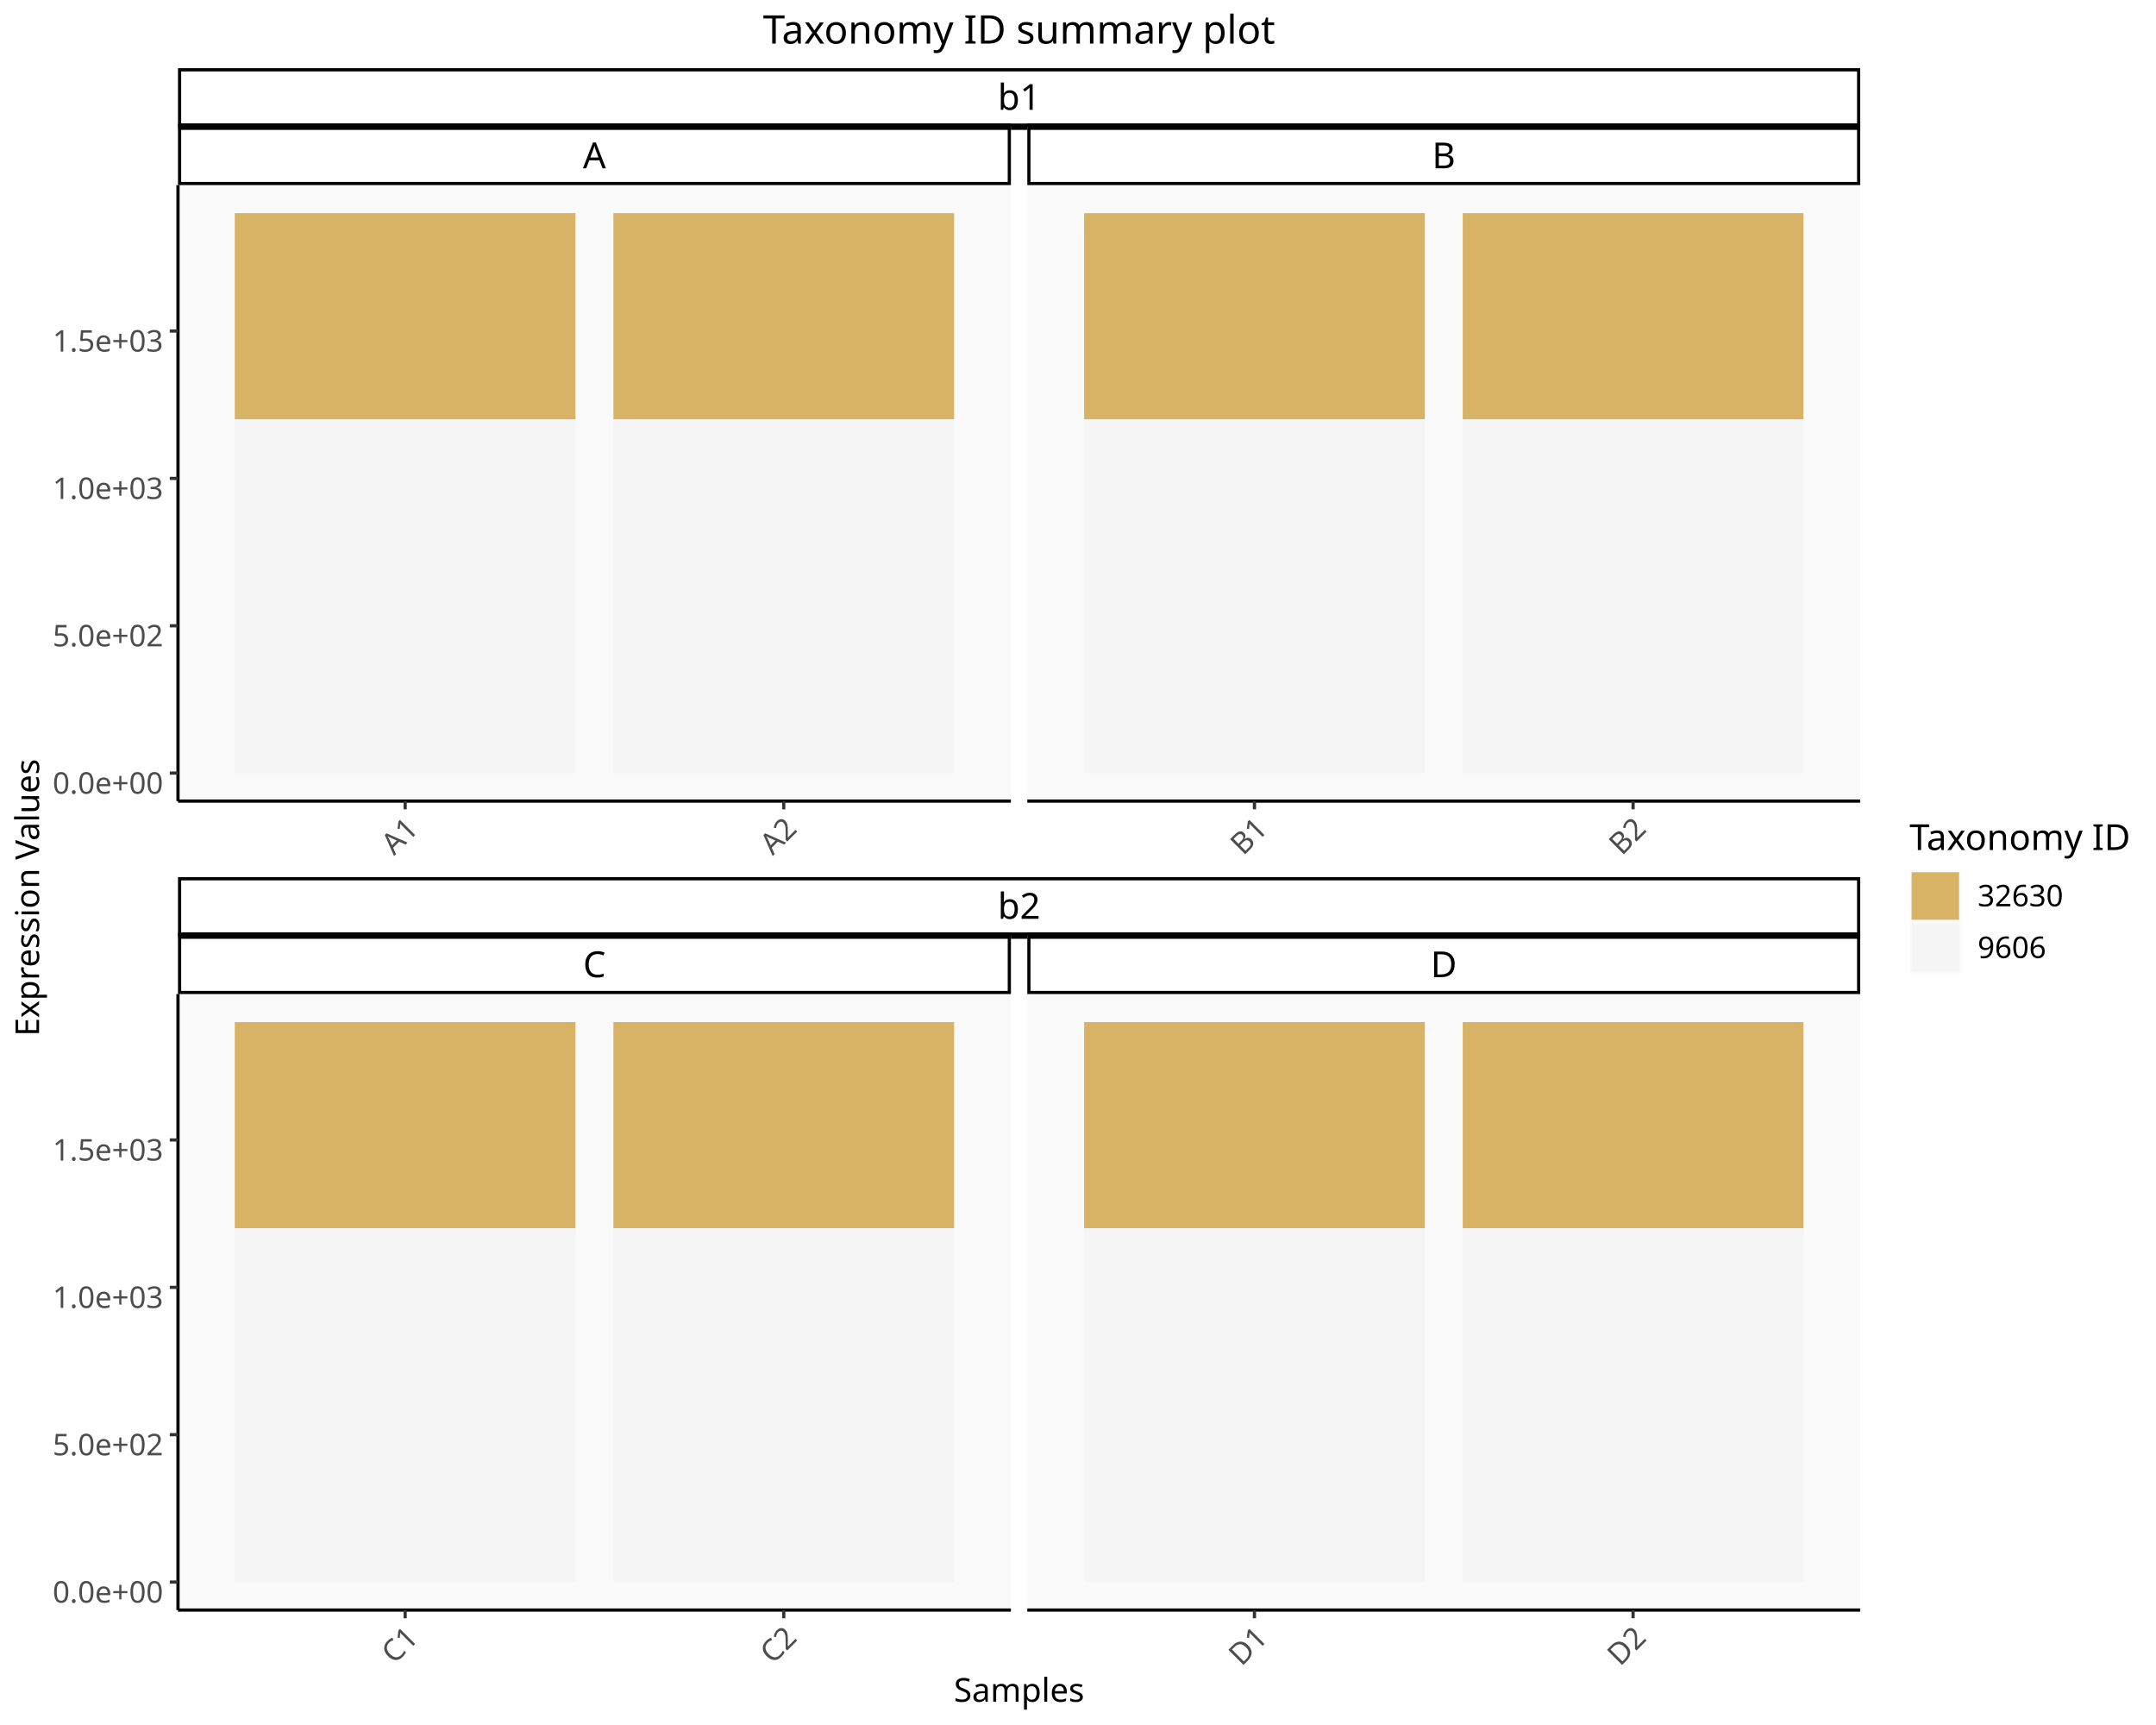
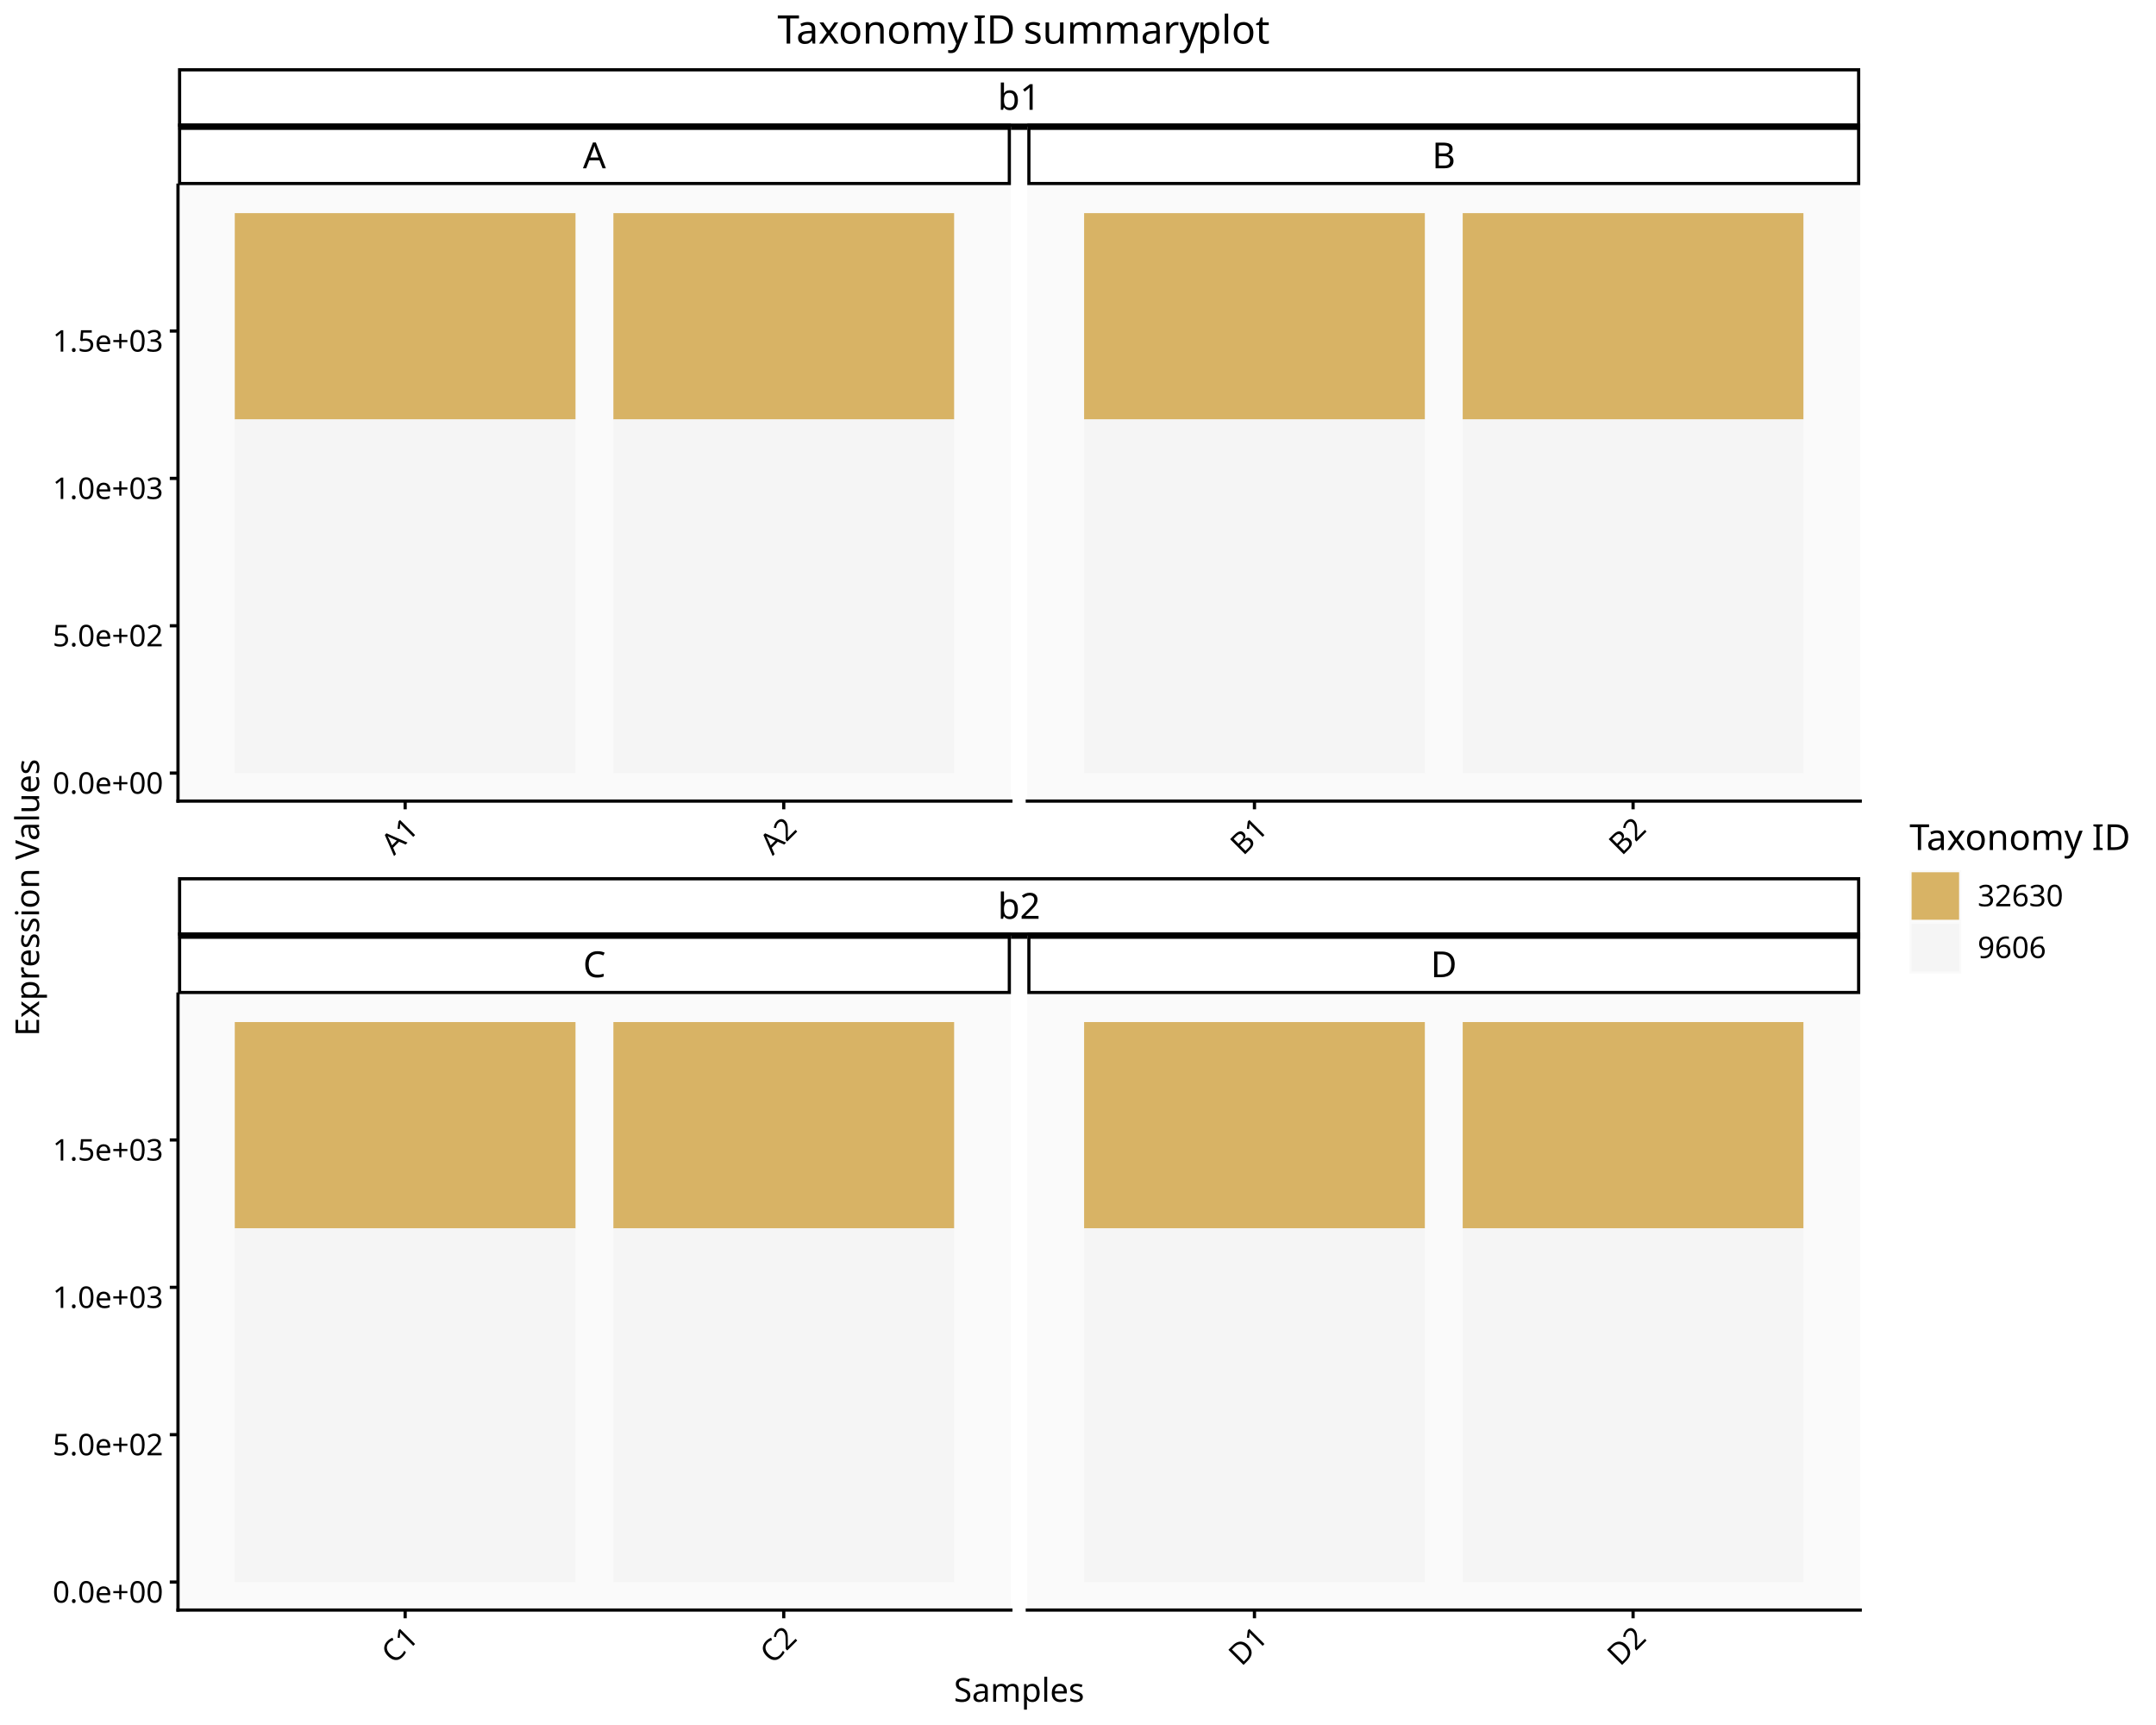
<svg xmlns="http://www.w3.org/2000/svg" class="svglite" data-engine-version="2.0" width="720.00pt" height="576.00pt" viewBox="0 0 720.00 576.00">
  <defs>
    <style type="text/css">
    .svglite line, .svglite polyline, .svglite polygon, .svglite path, .svglite rect, .svglite circle {
      fill: none;
      stroke: #000000;
      stroke-linecap: round;
      stroke-linejoin: round;
      stroke-miterlimit: 10.00;
    }
  </style>
  </defs>
  <rect width="100%" height="100%" style="stroke: none; fill: #FFFFFF;" />
  <defs>
    <clipPath id="cpMC4wMHw3MjAuMDB8MC4wMHw1NzYuMDA=">
      <rect x="0.00" y="0.00" width="720.00" height="576.00" />
    </clipPath>
  </defs>
  <g clip-path="url(#cpMC4wMHw3MjAuMDB8MC4wMHw1NzYuMDA=)">
    <rect x="0.00" y="0.00" width="720.00" height="576.00" style="stroke-width: 1.07; stroke: #FFFFFF; fill: #FFFFFF;" />
  </g>
  <defs>
    <clipPath id="cpNTkuNDR8MzM3LjU5fDYxLjgyfDI2Ny41MA==">
      <rect x="59.44" y="61.82" width="278.16" height="205.69" />
    </clipPath>
  </defs>
  <g clip-path="url(#cpNTkuNDR8MzM3LjU5fDYxLjgyfDI2Ny41MA==)">
    <rect x="59.44" y="61.82" width="278.16" height="205.69" style="stroke-width: 1.07; stroke: none; fill: #FAFAFA;" />
    <rect x="78.40" y="71.17" width="113.79" height="68.89" style="stroke-width: 1.07; stroke: none; stroke-linecap: butt; stroke-linejoin: miter; fill: #D8B365;" />
    <rect x="204.84" y="71.17" width="113.79" height="68.89" style="stroke-width: 1.07; stroke: none; stroke-linecap: butt; stroke-linejoin: miter; fill: #D8B365;" />
    <rect x="78.40" y="140.06" width="113.79" height="118.10" style="stroke-width: 1.07; stroke: none; stroke-linecap: butt; stroke-linejoin: miter; fill: #F5F5F5;" />
    <rect x="204.84" y="140.06" width="113.79" height="118.10" style="stroke-width: 1.07; stroke: none; stroke-linecap: butt; stroke-linejoin: miter; fill: #F5F5F5;" />
  </g>
  <g clip-path="url(#cpMC4wMHw3MjAuMDB8MC4wMHw1NzYuMDA=)">
</g>
  <defs>
    <clipPath id="cpMzQzLjA3fDYyMS4yM3w2MS44MnwyNjcuNTA=">
      <rect x="343.07" y="61.82" width="278.16" height="205.69" />
    </clipPath>
  </defs>
  <g clip-path="url(#cpMzQzLjA3fDYyMS4yM3w2MS44MnwyNjcuNTA=)">
    <rect x="343.07" y="61.82" width="278.16" height="205.69" style="stroke-width: 1.07; stroke: none; fill: #FAFAFA;" />
    <rect x="362.04" y="71.17" width="113.79" height="68.89" style="stroke-width: 1.07; stroke: none; stroke-linecap: butt; stroke-linejoin: miter; fill: #D8B365;" />
    <rect x="488.47" y="71.17" width="113.79" height="68.89" style="stroke-width: 1.07; stroke: none; stroke-linecap: butt; stroke-linejoin: miter; fill: #D8B365;" />
    <rect x="362.04" y="140.06" width="113.79" height="118.10" style="stroke-width: 1.07; stroke: none; stroke-linecap: butt; stroke-linejoin: miter; fill: #F5F5F5;" />
    <rect x="488.47" y="140.06" width="113.79" height="118.10" style="stroke-width: 1.07; stroke: none; stroke-linecap: butt; stroke-linejoin: miter; fill: #F5F5F5;" />
  </g>
  <g clip-path="url(#cpMC4wMHw3MjAuMDB8MC4wMHw1NzYuMDA=)">
</g>
  <defs>
    <clipPath id="cpNTkuNDR8MzM3LjU5fDMzMS45M3w1MzcuNjI=">
      <rect x="59.44" y="331.93" width="278.16" height="205.69" />
    </clipPath>
  </defs>
  <g clip-path="url(#cpNTkuNDR8MzM3LjU5fDMzMS45M3w1MzcuNjI=)">
    <rect x="59.44" y="331.93" width="278.16" height="205.69" style="stroke-width: 1.07; stroke: none; fill: #FAFAFA;" />
    <rect x="78.40" y="341.28" width="113.79" height="68.89" style="stroke-width: 1.07; stroke: none; stroke-linecap: butt; stroke-linejoin: miter; fill: #D8B365;" />
    <rect x="204.84" y="341.28" width="113.79" height="68.89" style="stroke-width: 1.07; stroke: none; stroke-linecap: butt; stroke-linejoin: miter; fill: #D8B365;" />
    <rect x="78.40" y="410.17" width="113.79" height="118.10" style="stroke-width: 1.07; stroke: none; stroke-linecap: butt; stroke-linejoin: miter; fill: #F5F5F5;" />
    <rect x="204.84" y="410.17" width="113.79" height="118.10" style="stroke-width: 1.07; stroke: none; stroke-linecap: butt; stroke-linejoin: miter; fill: #F5F5F5;" />
  </g>
  <g clip-path="url(#cpMC4wMHw3MjAuMDB8MC4wMHw1NzYuMDA=)">
</g>
  <defs>
    <clipPath id="cpMzQzLjA3fDYyMS4yM3wzMzEuOTN8NTM3LjYy">
      <rect x="343.07" y="331.93" width="278.16" height="205.69" />
    </clipPath>
  </defs>
  <g clip-path="url(#cpMzQzLjA3fDYyMS4yM3wzMzEuOTN8NTM3LjYy)">
    <rect x="343.07" y="331.93" width="278.16" height="205.69" style="stroke-width: 1.07; stroke: none; fill: #FAFAFA;" />
    <rect x="362.04" y="341.28" width="113.79" height="68.89" style="stroke-width: 1.07; stroke: none; stroke-linecap: butt; stroke-linejoin: miter; fill: #D8B365;" />
    <rect x="488.47" y="341.28" width="113.79" height="68.89" style="stroke-width: 1.07; stroke: none; stroke-linecap: butt; stroke-linejoin: miter; fill: #D8B365;" />
    <rect x="362.04" y="410.17" width="113.79" height="118.10" style="stroke-width: 1.07; stroke: none; stroke-linecap: butt; stroke-linejoin: miter; fill: #F5F5F5;" />
    <rect x="488.47" y="410.17" width="113.79" height="118.10" style="stroke-width: 1.07; stroke: none; stroke-linecap: butt; stroke-linejoin: miter; fill: #F5F5F5;" />
  </g>
  <g clip-path="url(#cpMC4wMHw3MjAuMDB8MC4wMHw1NzYuMDA=)">
</g>
  <defs>
    <clipPath id="cpNTkuNDR8NjIxLjIzfDIyLjc4fDYxLjgy">
      <rect x="59.44" y="22.78" width="561.79" height="39.03" />
    </clipPath>
  </defs>
  <g clip-path="url(#cpNTkuNDR8NjIxLjIzfDIyLjc4fDYxLjgy)">
    <rect x="59.44" y="22.78" width="561.79" height="19.52" style="stroke-width: 2.13; fill: #FFFFFF;" />
    <text x="340.33" y="36.67" text-anchor="middle" style="font-size: 12.00px; font-family: sans;" textLength="13.35px" lengthAdjust="spacingAndGlyphs">b1</text>
  </g>
  <g clip-path="url(#cpMC4wMHw3MjAuMDB8MC4wMHw1NzYuMDA=)">
</g>
  <defs>
    <clipPath id="cpNTkuNDR8NjIxLjIzfDI5Mi45MHwzMzEuOTM=">
      <rect x="59.44" y="292.90" width="561.79" height="39.03" />
    </clipPath>
  </defs>
  <g clip-path="url(#cpNTkuNDR8NjIxLjIzfDI5Mi45MHwzMzEuOTM=)">
    <rect x="59.44" y="292.90" width="561.79" height="19.52" style="stroke-width: 2.13; fill: #FFFFFF;" />
    <text x="340.33" y="306.79" text-anchor="middle" style="font-size: 12.00px; font-family: sans;" textLength="13.35px" lengthAdjust="spacingAndGlyphs">b2</text>
  </g>
  <g clip-path="url(#cpMC4wMHw3MjAuMDB8MC4wMHw1NzYuMDA=)">
</g>
  <defs>
    <clipPath id="cpNTkuNDR8MzM3LjU5fDIyLjc4fDYxLjgy">
      <rect x="59.44" y="22.78" width="278.16" height="39.03" />
    </clipPath>
  </defs>
  <g clip-path="url(#cpNTkuNDR8MzM3LjU5fDIyLjc4fDYxLjgy)">
    <rect x="59.44" y="42.30" width="278.16" height="19.52" style="stroke-width: 2.13; fill: #FFFFFF;" />
    <text x="198.51" y="56.19" text-anchor="middle" style="font-size: 12.00px; font-family: sans;" textLength="8.01px" lengthAdjust="spacingAndGlyphs">A</text>
  </g>
  <g clip-path="url(#cpMC4wMHw3MjAuMDB8MC4wMHw1NzYuMDA=)">
</g>
  <defs>
    <clipPath id="cpMzQzLjA3fDYyMS4yM3wyMi43OHw2MS44Mg==">
      <rect x="343.07" y="22.78" width="278.16" height="39.03" />
    </clipPath>
  </defs>
  <g clip-path="url(#cpMzQzLjA3fDYyMS4yM3wyMi43OHw2MS44Mg==)">
    <rect x="343.07" y="42.30" width="278.16" height="19.52" style="stroke-width: 2.13; fill: #FFFFFF;" />
    <text x="482.15" y="56.19" text-anchor="middle" style="font-size: 12.00px; font-family: sans;" textLength="8.01px" lengthAdjust="spacingAndGlyphs">B</text>
  </g>
  <g clip-path="url(#cpMC4wMHw3MjAuMDB8MC4wMHw1NzYuMDA=)">
</g>
  <defs>
    <clipPath id="cpNTkuNDR8MzM3LjU5fDI5Mi45MHwzMzEuOTM=">
      <rect x="59.44" y="292.90" width="278.16" height="39.03" />
    </clipPath>
  </defs>
  <g clip-path="url(#cpNTkuNDR8MzM3LjU5fDI5Mi45MHwzMzEuOTM=)">
    <rect x="59.44" y="312.42" width="278.16" height="19.52" style="stroke-width: 2.13; fill: #FFFFFF;" />
    <text x="198.51" y="326.30" text-anchor="middle" style="font-size: 12.00px; font-family: sans;" textLength="8.67px" lengthAdjust="spacingAndGlyphs">C</text>
  </g>
  <g clip-path="url(#cpMC4wMHw3MjAuMDB8MC4wMHw1NzYuMDA=)">
</g>
  <defs>
    <clipPath id="cpMzQzLjA3fDYyMS4yM3wyOTIuOTB8MzMxLjkz">
      <rect x="343.07" y="292.90" width="278.16" height="39.03" />
    </clipPath>
  </defs>
  <g clip-path="url(#cpMzQzLjA3fDYyMS4yM3wyOTIuOTB8MzMxLjkz)">
    <rect x="343.07" y="312.42" width="278.16" height="19.52" style="stroke-width: 2.13; fill: #FFFFFF;" />
    <text x="482.15" y="326.30" text-anchor="middle" style="font-size: 12.00px; font-family: sans;" textLength="8.67px" lengthAdjust="spacingAndGlyphs">D</text>
  </g>
  <g clip-path="url(#cpMC4wMHw3MjAuMDB8MC4wMHw1NzYuMDA=)">
-     <polyline points="59.44,537.62 337.59,537.62 " style="stroke-width: 1.07; stroke-linecap: butt;" />
-     <polyline points="135.30,540.36 135.30,537.62 " style="stroke-width: 1.07; stroke: #333333; stroke-linecap: butt;" />
-     <polyline points="261.73,540.36 261.73,537.62 " style="stroke-width: 1.07; stroke: #333333; stroke-linecap: butt;" />
-     <text transform="translate(140.16,547.42) rotate(-45)" text-anchor="end" style="font-size: 10.00px; fill: #4D4D4D; font-family: sans;" textLength="12.79px" lengthAdjust="spacingAndGlyphs">C1</text>
-     <text transform="translate(266.60,547.42) rotate(-45)" text-anchor="end" style="font-size: 10.00px; fill: #4D4D4D; font-family: sans;" textLength="12.79px" lengthAdjust="spacingAndGlyphs">C2</text>
-     <polyline points="343.07,537.62 621.23,537.62 " style="stroke-width: 1.07; stroke-linecap: butt;" />
-     <polyline points="418.93,540.36 418.93,537.62 " style="stroke-width: 1.07; stroke: #333333; stroke-linecap: butt;" />
-     <polyline points="545.37,540.36 545.37,537.62 " style="stroke-width: 1.07; stroke: #333333; stroke-linecap: butt;" />
-     <text transform="translate(423.80,547.42) rotate(-45)" text-anchor="end" style="font-size: 10.00px; fill: #4D4D4D; font-family: sans;" textLength="12.79px" lengthAdjust="spacingAndGlyphs">D1</text>
-     <text transform="translate(550.23,547.42) rotate(-45)" text-anchor="end" style="font-size: 10.00px; fill: #4D4D4D; font-family: sans;" textLength="12.79px" lengthAdjust="spacingAndGlyphs">D2</text>
-     <polyline points="59.44,267.50 337.59,267.50 " style="stroke-width: 1.07; stroke-linecap: butt;" />
-     <polyline points="135.30,270.24 135.30,267.50 " style="stroke-width: 1.07; stroke: #333333; stroke-linecap: butt;" />
-     <polyline points="261.73,270.24 261.73,267.50 " style="stroke-width: 1.07; stroke: #333333; stroke-linecap: butt;" />
-     <text transform="translate(140.16,277.30) rotate(-45)" text-anchor="end" style="font-size: 10.00px; fill: #4D4D4D; font-family: sans;" textLength="12.23px" lengthAdjust="spacingAndGlyphs">A1</text>
-     <text transform="translate(266.60,277.30) rotate(-45)" text-anchor="end" style="font-size: 10.00px; fill: #4D4D4D; font-family: sans;" textLength="12.23px" lengthAdjust="spacingAndGlyphs">A2</text>
-     <polyline points="343.07,267.50 621.23,267.50 " style="stroke-width: 1.07; stroke-linecap: butt;" />
-     <polyline points="418.93,270.24 418.93,267.50 " style="stroke-width: 1.07; stroke: #333333; stroke-linecap: butt;" />
-     <polyline points="545.37,270.24 545.37,267.50 " style="stroke-width: 1.07; stroke: #333333; stroke-linecap: butt;" />
-     <text transform="translate(423.80,277.30) rotate(-45)" text-anchor="end" style="font-size: 10.00px; fill: #4D4D4D; font-family: sans;" textLength="12.23px" lengthAdjust="spacingAndGlyphs">B1</text>
-     <text transform="translate(550.23,277.30) rotate(-45)" text-anchor="end" style="font-size: 10.00px; fill: #4D4D4D; font-family: sans;" textLength="12.23px" lengthAdjust="spacingAndGlyphs">B2</text>
-     <polyline points="59.44,267.50 59.44,61.82 " style="stroke-width: 1.07; stroke-linecap: butt;" />
-     <text x="54.50" y="265.04" text-anchor="end" style="font-size: 10.00px; fill: #4D4D4D; font-family: sans;" textLength="36.43px" lengthAdjust="spacingAndGlyphs">0.0e+00</text>
-     <text x="54.50" y="215.83" text-anchor="end" style="font-size: 10.00px; fill: #4D4D4D; font-family: sans;" textLength="36.43px" lengthAdjust="spacingAndGlyphs">5.0e+02</text>
-     <text x="54.50" y="166.62" text-anchor="end" style="font-size: 10.00px; fill: #4D4D4D; font-family: sans;" textLength="36.43px" lengthAdjust="spacingAndGlyphs">1.0e+03</text>
-     <text x="54.50" y="117.41" text-anchor="end" style="font-size: 10.00px; fill: #4D4D4D; font-family: sans;" textLength="36.43px" lengthAdjust="spacingAndGlyphs">1.5e+03</text>
-     <polyline points="56.70,258.15 59.44,258.15 " style="stroke-width: 1.07; stroke: #333333; stroke-linecap: butt;" />
-     <polyline points="56.70,208.95 59.44,208.95 " style="stroke-width: 1.07; stroke: #333333; stroke-linecap: butt;" />
-     <polyline points="56.70,159.74 59.44,159.74 " style="stroke-width: 1.07; stroke: #333333; stroke-linecap: butt;" />
-     <polyline points="56.70,110.53 59.44,110.53 " style="stroke-width: 1.07; stroke: #333333; stroke-linecap: butt;" />
-     <polyline points="59.44,537.62 59.44,331.93 " style="stroke-width: 1.07; stroke-linecap: butt;" />
-     <text x="54.50" y="535.15" text-anchor="end" style="font-size: 10.00px; fill: #4D4D4D; font-family: sans;" textLength="36.43px" lengthAdjust="spacingAndGlyphs">0.0e+00</text>
-     <text x="54.50" y="485.95" text-anchor="end" style="font-size: 10.00px; fill: #4D4D4D; font-family: sans;" textLength="36.43px" lengthAdjust="spacingAndGlyphs">5.0e+02</text>
-     <text x="54.50" y="436.74" text-anchor="end" style="font-size: 10.00px; fill: #4D4D4D; font-family: sans;" textLength="36.43px" lengthAdjust="spacingAndGlyphs">1.0e+03</text>
-     <text x="54.50" y="387.53" text-anchor="end" style="font-size: 10.00px; fill: #4D4D4D; font-family: sans;" textLength="36.43px" lengthAdjust="spacingAndGlyphs">1.5e+03</text>
-     <polyline points="56.70,528.27 59.44,528.27 " style="stroke-width: 1.07; stroke: #333333; stroke-linecap: butt;" />
-     <polyline points="56.70,479.06 59.44,479.06 " style="stroke-width: 1.07; stroke: #333333; stroke-linecap: butt;" />
-     <polyline points="56.70,429.86 59.44,429.86 " style="stroke-width: 1.07; stroke: #333333; stroke-linecap: butt;" />
-     <polyline points="56.70,380.65 59.44,380.65 " style="stroke-width: 1.07; stroke: #333333; stroke-linecap: butt;" />
+     <polyline points="59.44,537.62 337.59,537.62 " style="stroke-width: 1.07; stroke-linecap: square;" />
+     <polyline points="135.30,540.36 135.30,537.62 " style="stroke-width: 1.07; stroke-linecap: butt;" />
+     <polyline points="261.73,540.36 261.73,537.62 " style="stroke-width: 1.07; stroke-linecap: butt;" />
+     <text transform="translate(140.16,547.42) rotate(-45)" text-anchor="end" style="font-size: 10.00px; font-family: sans;" textLength="12.79px" lengthAdjust="spacingAndGlyphs">C1</text>
+     <text transform="translate(266.60,547.42) rotate(-45)" text-anchor="end" style="font-size: 10.00px; font-family: sans;" textLength="12.79px" lengthAdjust="spacingAndGlyphs">C2</text>
+     <polyline points="343.07,537.62 621.23,537.62 " style="stroke-width: 1.07; stroke-linecap: square;" />
+     <polyline points="418.93,540.36 418.93,537.62 " style="stroke-width: 1.07; stroke-linecap: butt;" />
+     <polyline points="545.37,540.36 545.37,537.62 " style="stroke-width: 1.07; stroke-linecap: butt;" />
+     <text transform="translate(423.80,547.42) rotate(-45)" text-anchor="end" style="font-size: 10.00px; font-family: sans;" textLength="12.79px" lengthAdjust="spacingAndGlyphs">D1</text>
+     <text transform="translate(550.23,547.42) rotate(-45)" text-anchor="end" style="font-size: 10.00px; font-family: sans;" textLength="12.79px" lengthAdjust="spacingAndGlyphs">D2</text>
+     <polyline points="59.44,267.50 337.59,267.50 " style="stroke-width: 1.07; stroke-linecap: square;" />
+     <polyline points="135.30,270.24 135.30,267.50 " style="stroke-width: 1.07; stroke-linecap: butt;" />
+     <polyline points="261.73,270.24 261.73,267.50 " style="stroke-width: 1.07; stroke-linecap: butt;" />
+     <text transform="translate(140.16,277.30) rotate(-45)" text-anchor="end" style="font-size: 10.00px; font-family: sans;" textLength="12.23px" lengthAdjust="spacingAndGlyphs">A1</text>
+     <text transform="translate(266.60,277.30) rotate(-45)" text-anchor="end" style="font-size: 10.00px; font-family: sans;" textLength="12.23px" lengthAdjust="spacingAndGlyphs">A2</text>
+     <polyline points="343.07,267.50 621.23,267.50 " style="stroke-width: 1.07; stroke-linecap: square;" />
+     <polyline points="418.93,270.24 418.93,267.50 " style="stroke-width: 1.07; stroke-linecap: butt;" />
+     <polyline points="545.37,270.24 545.37,267.50 " style="stroke-width: 1.07; stroke-linecap: butt;" />
+     <text transform="translate(423.80,277.30) rotate(-45)" text-anchor="end" style="font-size: 10.00px; font-family: sans;" textLength="12.23px" lengthAdjust="spacingAndGlyphs">B1</text>
+     <text transform="translate(550.23,277.30) rotate(-45)" text-anchor="end" style="font-size: 10.00px; font-family: sans;" textLength="12.23px" lengthAdjust="spacingAndGlyphs">B2</text>
+     <polyline points="59.44,267.50 59.44,61.82 " style="stroke-width: 1.07; stroke-linecap: square;" />
+     <text x="54.50" y="265.04" text-anchor="end" style="font-size: 10.00px; font-family: sans;" textLength="36.43px" lengthAdjust="spacingAndGlyphs">0.0e+00</text>
+     <text x="54.50" y="215.83" text-anchor="end" style="font-size: 10.00px; font-family: sans;" textLength="36.43px" lengthAdjust="spacingAndGlyphs">5.0e+02</text>
+     <text x="54.50" y="166.62" text-anchor="end" style="font-size: 10.00px; font-family: sans;" textLength="36.43px" lengthAdjust="spacingAndGlyphs">1.0e+03</text>
+     <text x="54.50" y="117.41" text-anchor="end" style="font-size: 10.00px; font-family: sans;" textLength="36.43px" lengthAdjust="spacingAndGlyphs">1.5e+03</text>
+     <polyline points="56.70,258.15 59.44,258.15 " style="stroke-width: 1.07; stroke-linecap: butt;" />
+     <polyline points="56.70,208.95 59.44,208.95 " style="stroke-width: 1.07; stroke-linecap: butt;" />
+     <polyline points="56.70,159.74 59.44,159.74 " style="stroke-width: 1.07; stroke-linecap: butt;" />
+     <polyline points="56.70,110.53 59.44,110.53 " style="stroke-width: 1.07; stroke-linecap: butt;" />
+     <polyline points="59.44,537.62 59.44,331.93 " style="stroke-width: 1.07; stroke-linecap: square;" />
+     <text x="54.50" y="535.15" text-anchor="end" style="font-size: 10.00px; font-family: sans;" textLength="36.43px" lengthAdjust="spacingAndGlyphs">0.0e+00</text>
+     <text x="54.50" y="485.95" text-anchor="end" style="font-size: 10.00px; font-family: sans;" textLength="36.43px" lengthAdjust="spacingAndGlyphs">5.0e+02</text>
+     <text x="54.50" y="436.74" text-anchor="end" style="font-size: 10.00px; font-family: sans;" textLength="36.43px" lengthAdjust="spacingAndGlyphs">1.0e+03</text>
+     <text x="54.50" y="387.53" text-anchor="end" style="font-size: 10.00px; font-family: sans;" textLength="36.43px" lengthAdjust="spacingAndGlyphs">1.5e+03</text>
+     <polyline points="56.70,528.27 59.44,528.27 " style="stroke-width: 1.07; stroke-linecap: butt;" />
+     <polyline points="56.70,479.06 59.44,479.06 " style="stroke-width: 1.07; stroke-linecap: butt;" />
+     <polyline points="56.70,429.86 59.44,429.86 " style="stroke-width: 1.07; stroke-linecap: butt;" />
+     <polyline points="56.70,380.65 59.44,380.65 " style="stroke-width: 1.07; stroke-linecap: butt;" />
    <text x="340.33" y="568.24" text-anchor="middle" style="font-size: 11.00px; font-family: sans;" textLength="42.81px" lengthAdjust="spacingAndGlyphs">Samples</text>
    <text transform="translate(13.05,299.72) rotate(-90)" text-anchor="middle" style="font-size: 11.00px; font-family: sans;" textLength="91.13px" lengthAdjust="spacingAndGlyphs">Expression Values</text>
    <rect x="632.19" y="268.84" width="82.33" height="61.75" style="stroke-width: 1.07; stroke: none; fill: #FFFFFF;" />
    <text x="637.67" y="283.83" style="font-size: 12.00px; font-family: sans;" textLength="71.37px" lengthAdjust="spacingAndGlyphs">Taxonomy ID</text>
    <rect x="637.67" y="290.55" width="17.28" height="17.28" style="stroke-width: 1.07; stroke: none; fill: #FAFAFA;" />
    <rect x="638.38" y="291.26" width="15.86" height="15.86" style="stroke-width: 1.07; stroke: none; stroke-linecap: butt; stroke-linejoin: miter; fill: #D8B365;" />
    <rect x="637.67" y="307.83" width="17.28" height="17.28" style="stroke-width: 1.07; stroke: none; fill: #FAFAFA;" />
    <rect x="638.38" y="308.54" width="15.86" height="15.86" style="stroke-width: 1.07; stroke: none; stroke-linecap: butt; stroke-linejoin: miter; fill: #F5F5F5;" />
    <text x="660.43" y="302.63" style="font-size: 10.00px; font-family: sans;" textLength="27.81px" lengthAdjust="spacingAndGlyphs">32630</text>
    <text x="660.43" y="319.91" style="font-size: 10.00px; font-family: sans;" textLength="22.25px" lengthAdjust="spacingAndGlyphs">9606</text>
-     <text x="340.33" y="14.56" text-anchor="middle" style="font-size: 13.20px; font-family: sans;" textLength="161.42px" lengthAdjust="spacingAndGlyphs">Taxonomy ID summary plot</text>
+     <text x="259.62" y="14.56" style="font-size: 13.20px; font-family: sans;" textLength="61.64px" lengthAdjust="spacingAndGlyphs">Taxonomy</text>
+     <text x="324.93" y="14.56" style="font-size: 13.20px; font-family: sans;" textLength="13.20px" lengthAdjust="spacingAndGlyphs">ID</text>
+     <text x="341.80" y="14.56" style="font-size: 13.20px; font-family: sans;" textLength="54.29px" lengthAdjust="spacingAndGlyphs">summary</text>
+     <text x="399.76" y="14.56" style="font-size: 13.20px; font-family: sans;" textLength="21.28px" lengthAdjust="spacingAndGlyphs">plot</text>
  </g>
</svg>
